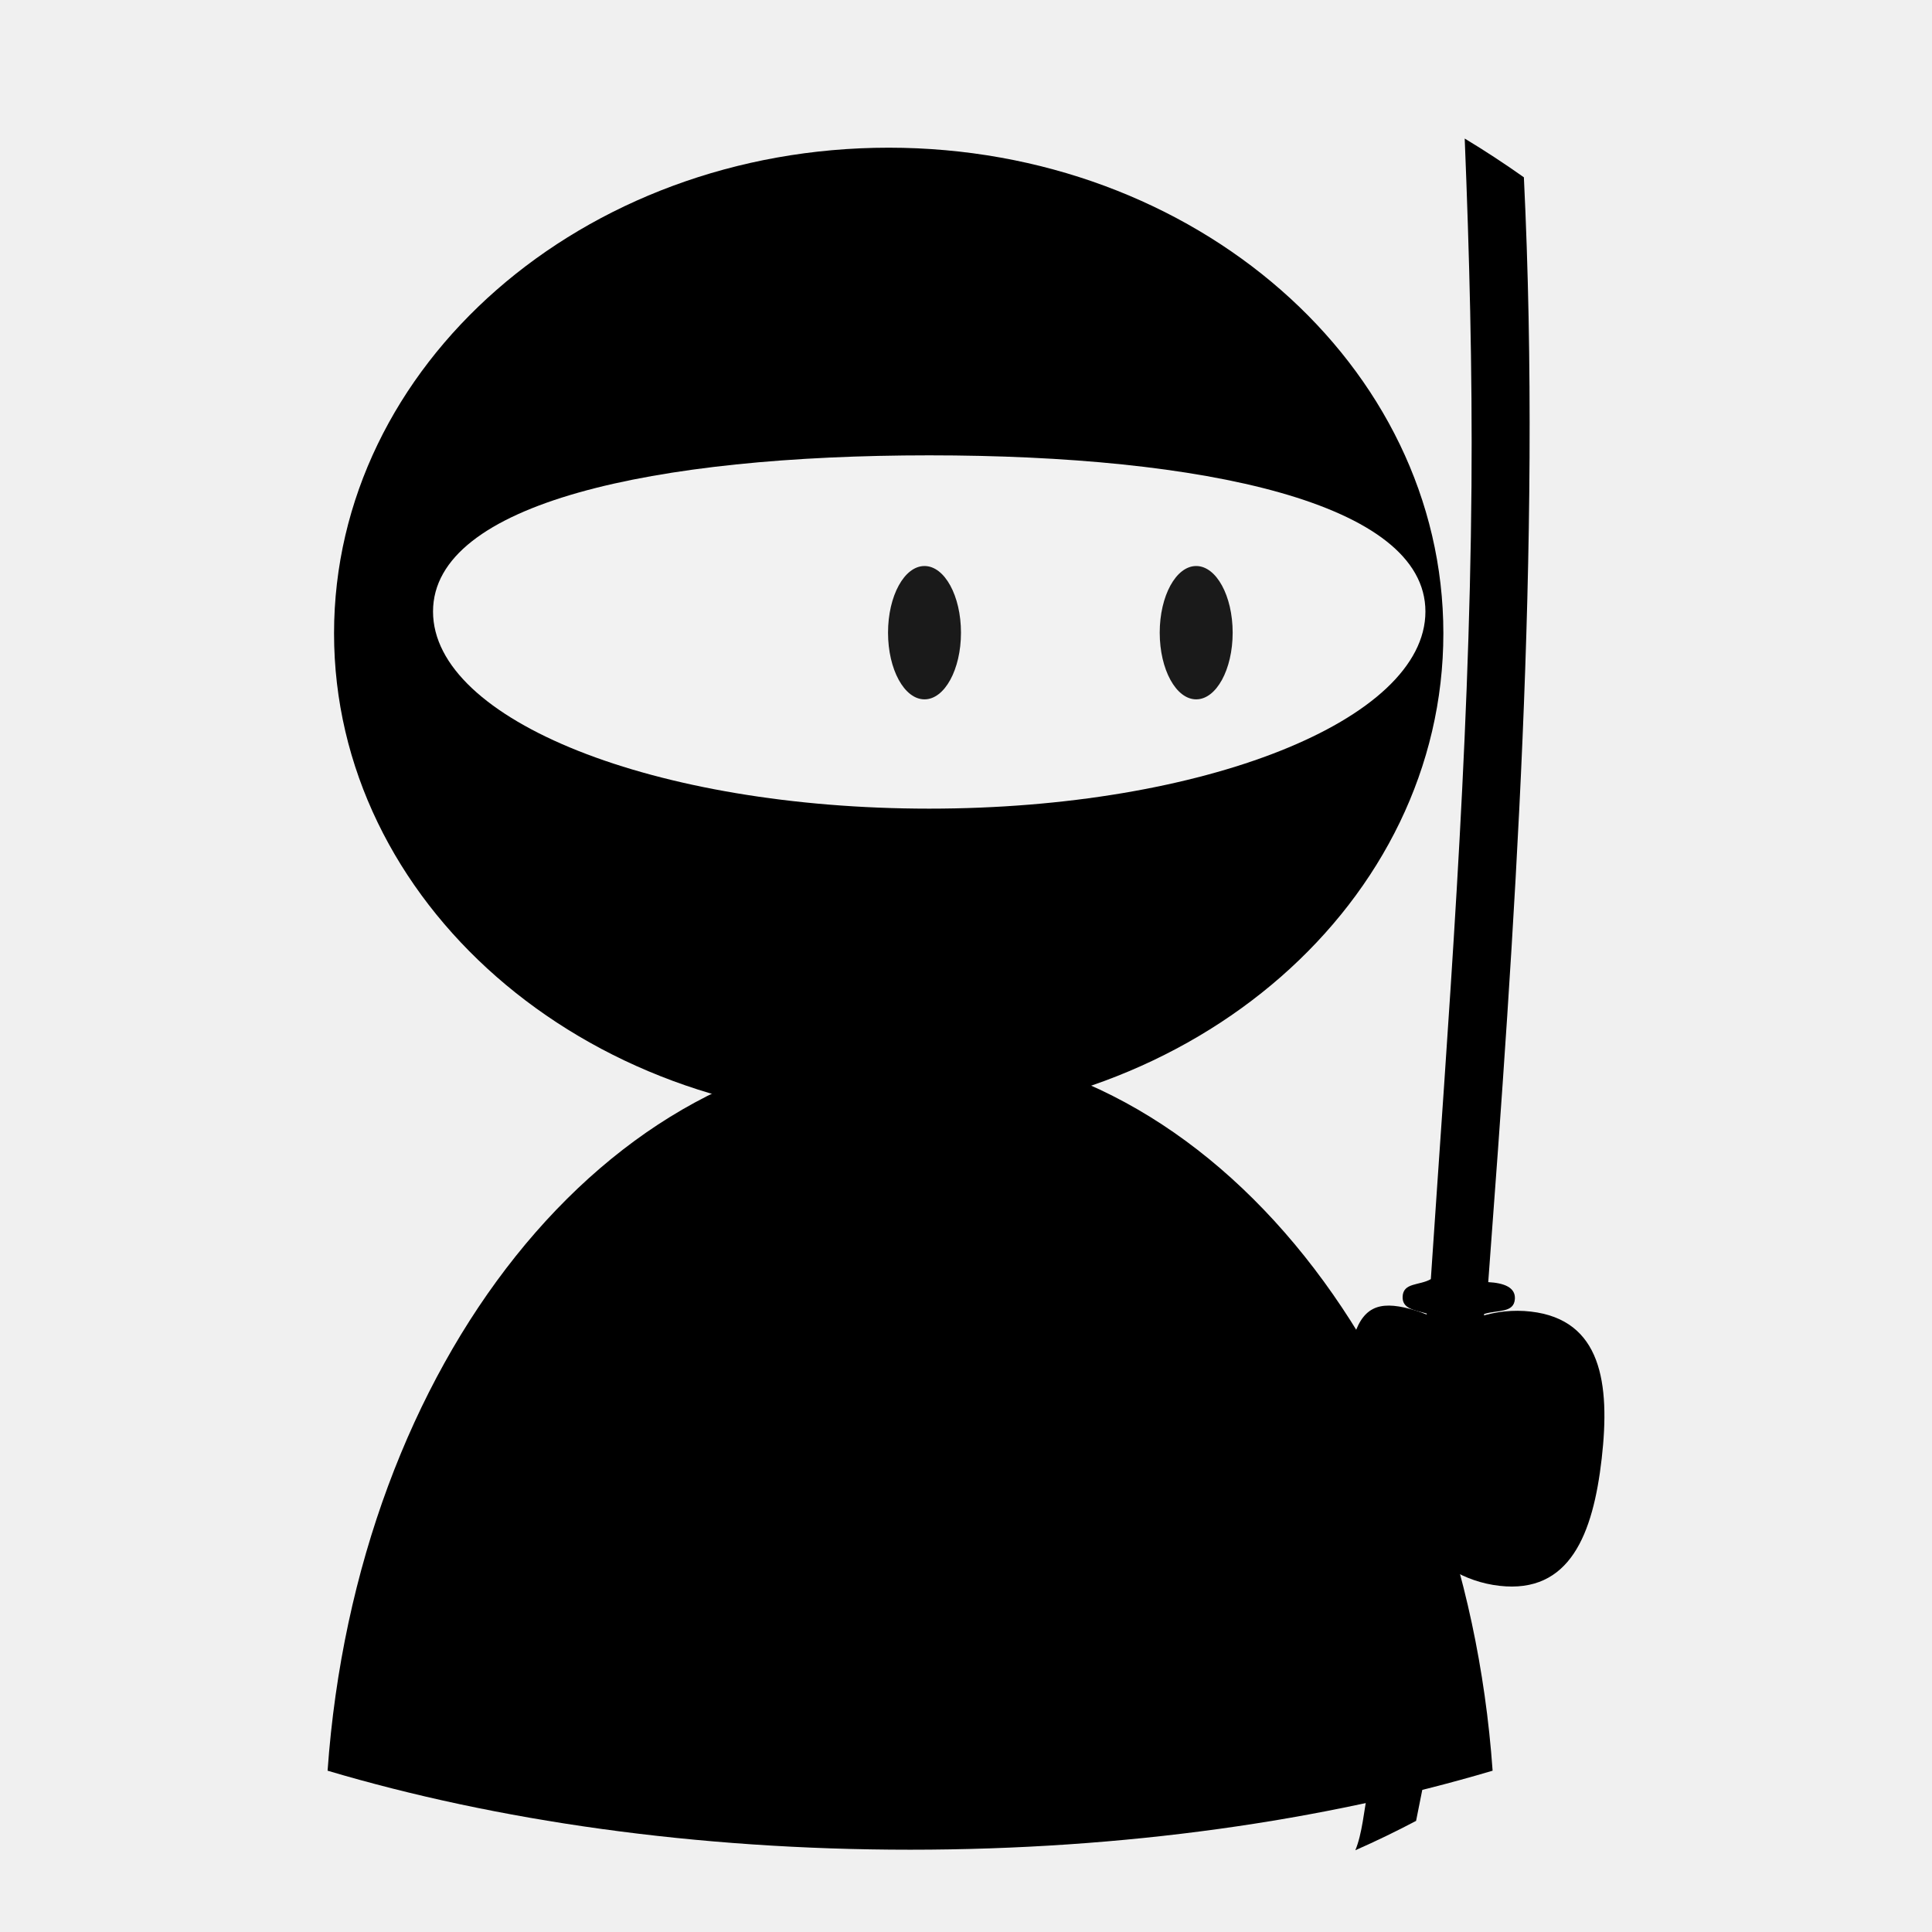
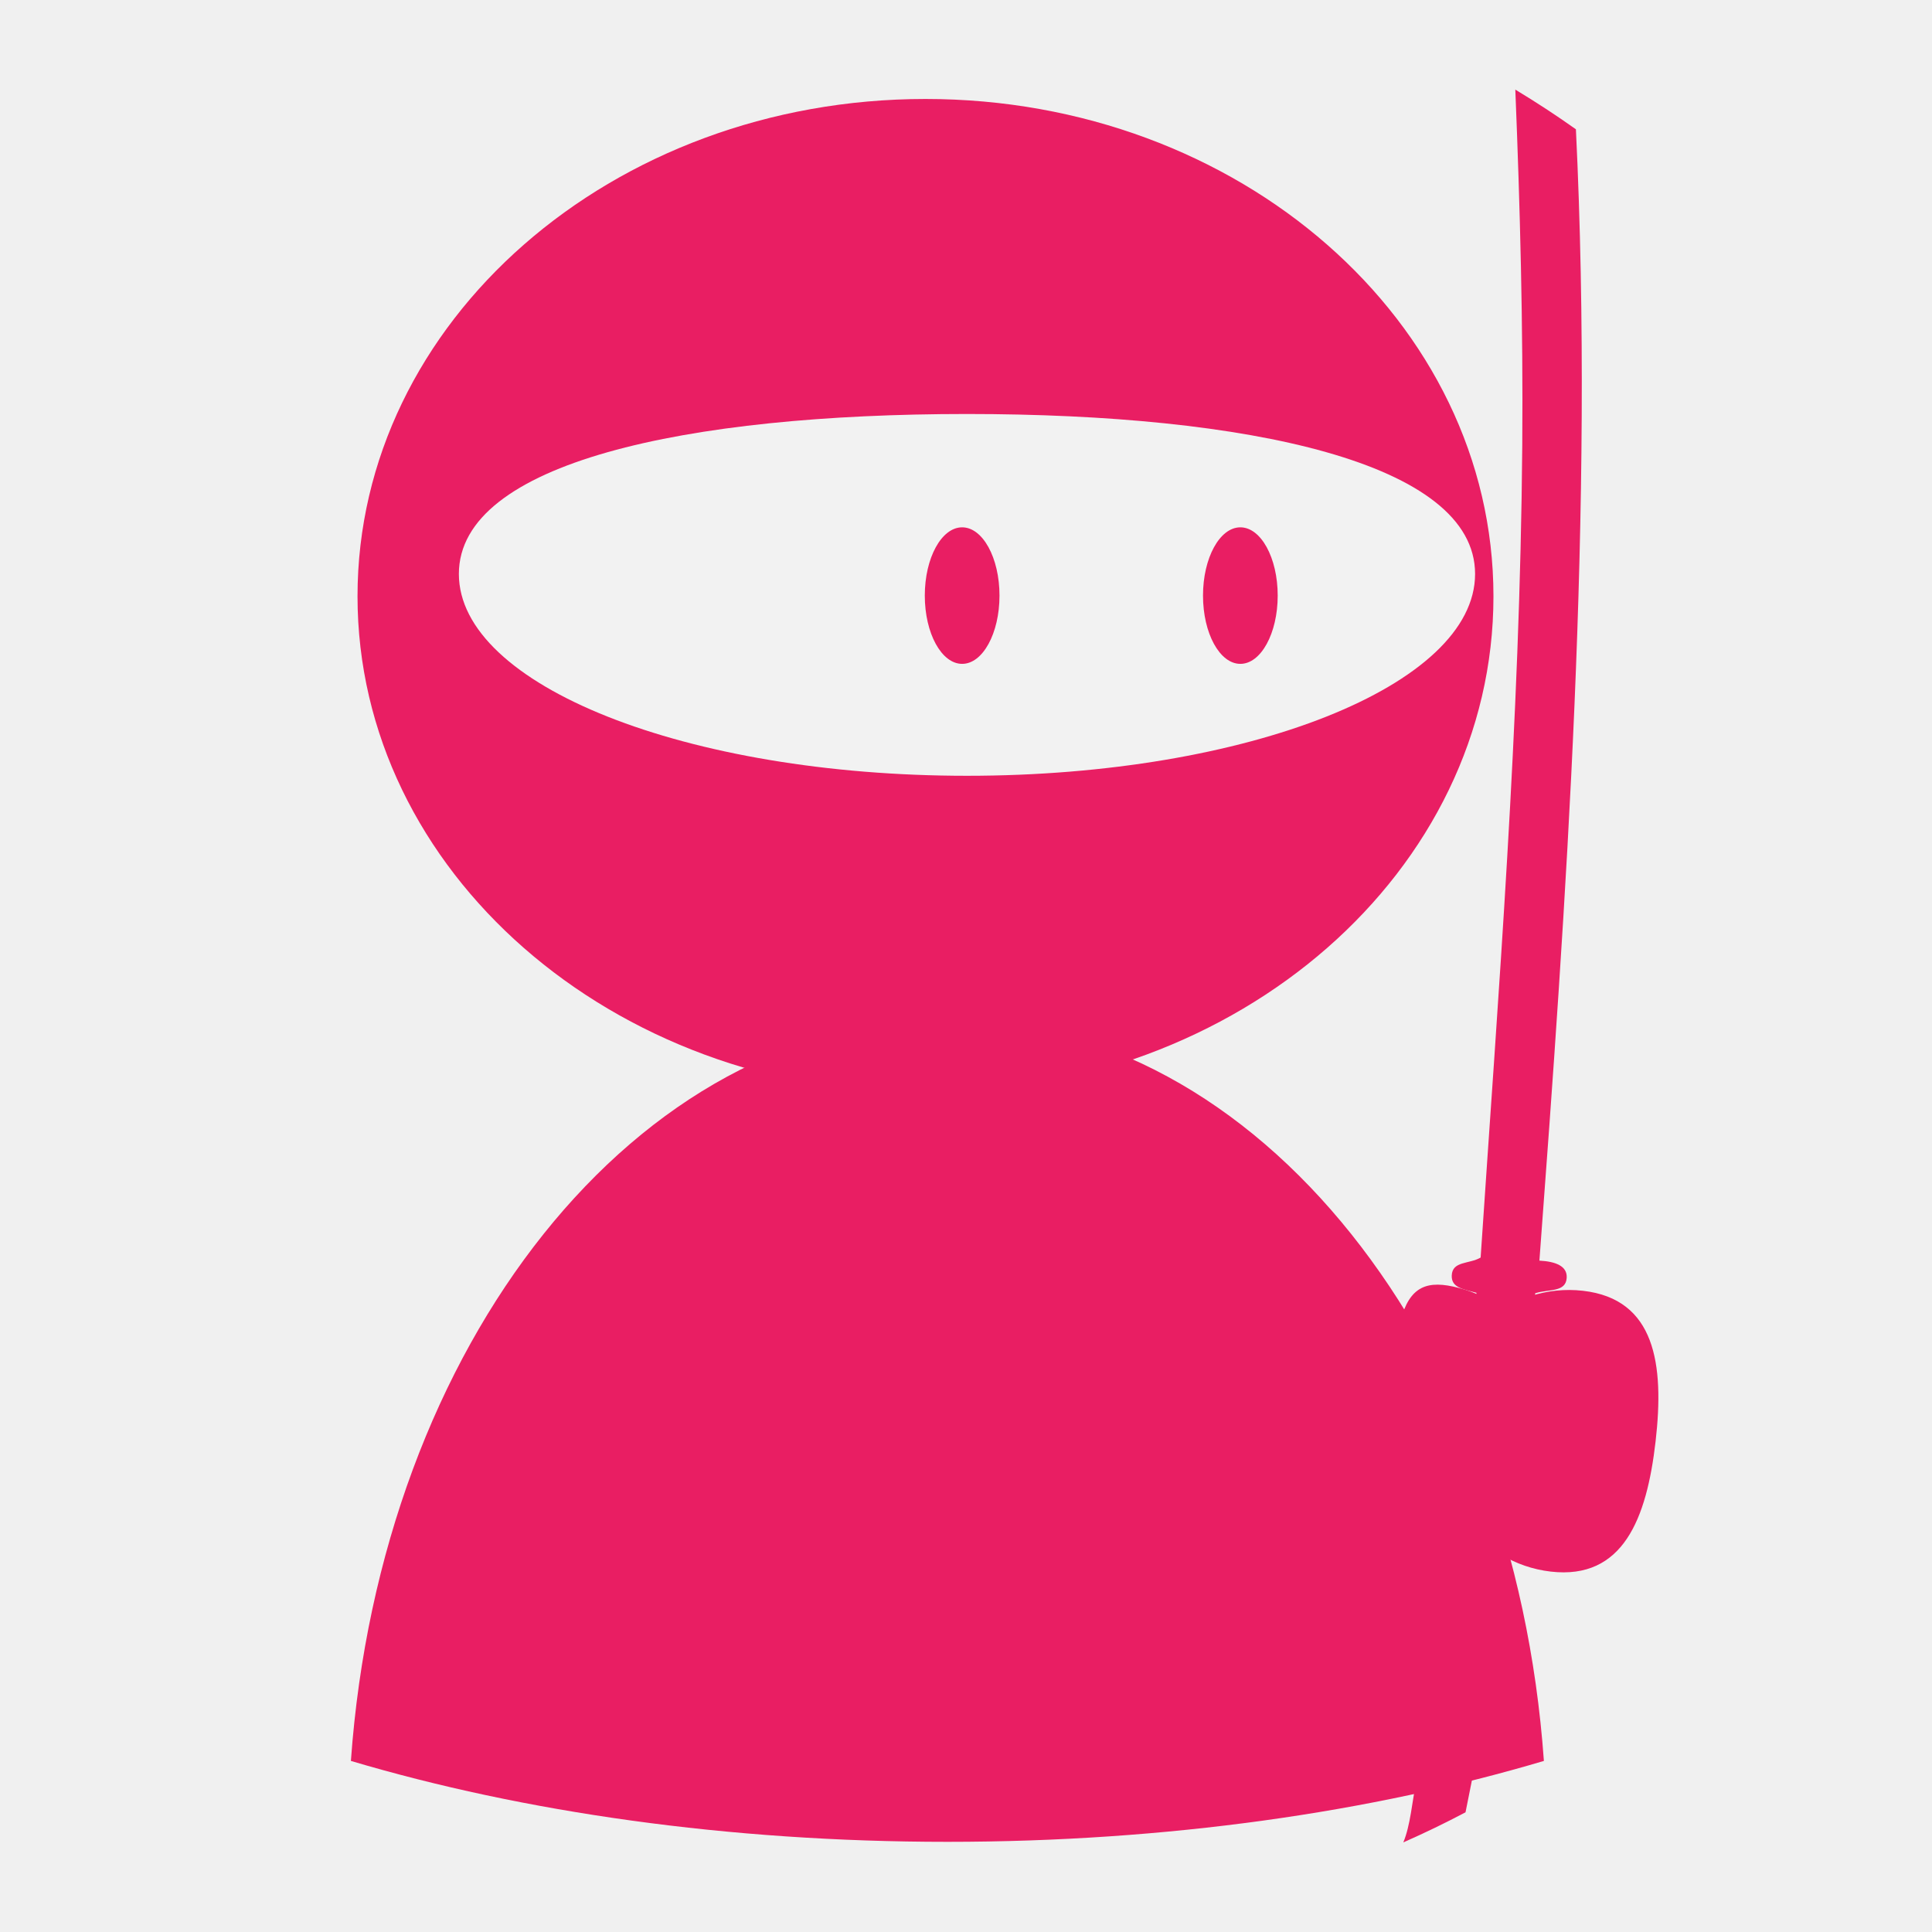
- <svg xmlns="http://www.w3.org/2000/svg" version="1.1" x="0px" y="0px" width="512px" height="512px" viewBox="0 0 512 512" enable-background="new 0 0 512 512" xml:space="preserve">
-   <g id="Layer_1" display="none">
-     <path display="inline" fill-rule="evenodd" clip-rule="evenodd" fill="#FFFFFF" d="M366,113c7.178,4.962,14.541,13.318,17,23   c3.151,12.409,4.632,39.222-1,55c-12.649,35.442-63.788,27-113,27c-51.419,0-98.476,9.042-111-28c-4.592-13.583-4.944-42.682,0-57   c3.041-8.805,15.189-21.718,24-25c18.616-6.934,55.833-3,79-3C294.344,105,347.252,100.039,366,113z M225,185   c21.666-0.599,23.167-49.252-5-42C200.454,148.032,204.004,185.58,225,185z M314,184c17.479-4.204,19.282-48.31-8-41   C285.045,148.614,291.853,189.327,314,184z" />
-     <path display="inline" fill-rule="evenodd" clip-rule="evenodd" fill="#1A1A1A" d="M220,143c28.167-7.252,26.666,41.401,5,42   C204.004,185.58,200.454,148.032,220,143z" />
-     <path display="inline" fill-rule="evenodd" clip-rule="evenodd" fill="#1A1A1A" d="M306,143c27.282-7.31,25.479,36.796,8,41   C291.853,189.327,285.045,148.614,306,143z" />
-     <path display="inline" fill-rule="evenodd" clip-rule="evenodd" fill="#1A1A1A" d="M151,325c17.231-11.103,34.555-22.111,56-29   c-51.256-27.882-104.162-81.076-87-166C132.989,65.729,189.602,14.588,258,9c92.986-7.598,165.019,57.349,171,135   c6.091,79.065-35.938,122.494-87,150c55.569,22.076,97.349,55.88,122,113c3.537,8.196,9.968,20.549,9,27   c-1.432,9.543-26.516,23.231-37,29c-43.504,23.938-90.518,41.455-155,43c-80.503,1.929-134.554-14.482-188-43   c-6.839-3.649-17.853-9.535-19-14c-2.032-7.909,5.039-21.659,8-30c10.428-29.367,25.083-50.962,43-71L151,325z M261,105   c-23.167,0-60.384-3.934-79,3c-8.811,3.282-20.959,16.195-24,25c-4.944,14.318-4.592,43.417,0,57c12.524,37.042,59.581,28,111,28   c49.212,0,100.351,8.442,113-27c5.632-15.778,4.151-42.591,1-55c-2.459-9.682-9.822-18.038-17-23   C347.252,100.039,294.344,105,261,105z" />
+ <svg xmlns="http://www.w3.org/2000/svg" viewBox="0 0 500 500">
+   <g id="Layer_1" display="none" transform="matrix(1, 0, 0, 1, -1.921606, -5.683634)">
+     <path display="inline" fill-rule="evenodd" clip-rule="evenodd" fill="#e91e63" d="M366,113c7.178,4.962,14.541,13.318,17,23 c3.151,12.409,4.632,39.222-1,55c-12.649,35.442-63.788,27-113,27c-51.419,0-98.476,9.042-111-28c-4.592-13.583-4.944-42.682,0-57 c3.041-8.805,15.189-21.718,24-25c18.616-6.934,55.833-3,79-3C294.344,105,347.252,100.039,366,113z M225,185 c21.666-0.599,23.167-49.252-5-42C200.454,148.032,204.004,185.58,225,185z M314,184c17.479-4.204,19.282-48.31-8-41 C285.045,148.614,291.853,189.327,314,184z" />
+     <path display="inline" fill-rule="evenodd" clip-rule="evenodd" fill="#e91e63" d="M220,143c28.167-7.252,26.666,41.401,5,42 C204.004,185.58,200.454,148.032,220,143z" />
+     <path display="inline" fill-rule="evenodd" clip-rule="evenodd" fill="#e91e63" d="M306,143c27.282-7.31,25.479,36.796,8,41 C291.853,189.327,285.045,148.614,306,143z" />
+     <path display="inline" fill-rule="evenodd" clip-rule="evenodd" fill="#e91e63" d="M151,325c17.231-11.103,34.555-22.111,56-29 c-51.256-27.882-104.162-81.076-87-166C132.989,65.729,189.602,14.588,258,9c92.986-7.598,165.019,57.349,171,135 c6.091,79.065-35.938,122.494-87,150c55.569,22.076,97.349,55.88,122,113c3.537,8.196,9.968,20.549,9,27 c-1.432,9.543-26.516,23.231-37,29c-43.504,23.938-90.518,41.455-155,43c-80.503,1.929-134.554-14.482-188-43 c-6.839-3.649-17.853-9.535-19-14c-2.032-7.909,5.039-21.659,8-30c10.428-29.367,25.083-50.962,43-71L151,325z M261,105 c-23.167,0-60.384-3.934-79,3c-8.811,3.282-20.959,16.195-24,25c-4.944,14.318-4.592,43.417,0,57c12.524,37.042,59.581,28,111,28 c49.212,0,100.351,8.442,113-27c5.632-15.778,4.151-42.591,1-55c-2.459-9.682-9.822-18.038-17-23 C347.252,100.039,294.344,105,261,105z" />
  </g>
-   <g id="ninja">
-     <path id="body" d="M241.186,277.322c-80.521,0-146.707,84.194-154.373,191.93c44.633,13.259,97.584,20.94,154.373,20.94   s109.74-7.682,154.372-20.94C387.892,361.517,321.705,277.322,241.186,277.322z" />
-     <ellipse id="head" fill-rule="evenodd" clip-rule="evenodd" cx="235.516" cy="167.85" rx="146.99" ry="128.71" />
-     <path id="face" fill-rule="evenodd" clip-rule="evenodd" fill="#F2F2F2" d="M377.751,162.067   c0,28.847-58.873,52.232-131.498,52.232c-72.623,0-131.497-23.385-131.497-52.232c0-28.847,58.874-41.398,131.497-41.398   C318.878,120.669,377.751,133.22,377.751,162.067z" />
-     <g id="eyes">
-       <ellipse fill="#1A1A1A" cx="245.003" cy="167.667" rx="9.666" ry="17.667" />
-       <ellipse fill="#1A1A1A" cx="317.003" cy="167.667" rx="9.666" ry="17.667" />
+   <g id="ninja" transform="matrix(1, 0, 0, 1, -1.921606, -5.683634)">
+     <g transform="matrix(1, 0, 0, 1, 5.921377, -7.84337)">
+       <path id="body" d="M 241.186 277.322 C 160.665 277.322 94.479 361.516 86.813 469.252 C 131.446 482.511 184.397 490.192 241.186 490.192 C 297.975 490.192 350.926 482.51 395.558 469.252 C 387.892 361.517 321.705 277.322 241.186 277.322 Z" style="fill: rgb(233, 30, 99);" />
+       <ellipse id="head" fill-rule="evenodd" clip-rule="evenodd" cx="235.516" cy="167.85" rx="146.99" ry="128.71" style="fill: rgb(233, 30, 99);" />
+       <path id="face" fill-rule="evenodd" clip-rule="evenodd" fill="#F2F2F2" d="M 377.751 162.067 C 377.751 190.914 318.878 214.299 246.253 214.299 C 173.63 214.299 114.756 190.914 114.756 162.067 C 114.756 133.22 173.63 120.669 246.253 120.669 C 318.878 120.669 377.751 133.22 377.751 162.067 Z" />
+       <g id="eyes">
+         <ellipse fill="#e91e63" cx="245.003" cy="167.667" rx="9.666" ry="17.667" />
+         <ellipse fill="#e91e63" cx="317.003" cy="167.667" rx="9.666" ry="17.667" />
+       </g>
+       <path id="katana" fill-rule="evenodd" clip-rule="evenodd" d="M 389.961 128.771 C 389.398 200.743 383.723 271.08 379.186 338.981 C 376.194 340.724 371.837 339.826 371.709 343.656 C 371.608 346.823 374.735 347.164 378.1 348.1 C 376.251 390.186 369.839 435.903 362.576 474.088 C 361.444 480.035 360.982 486.026 359.175 490.338 C 364.646 487.926 370.014 485.328 375.276 482.553 C 383.892 440.418 390.045 395.783 393.314 348.219 C 396.836 347.088 401.225 348.048 401.46 344.226 C 401.65 341.14 398.515 339.998 394.397 339.776 C 401.246 248.214 408.623 145.115 403.844 46.986 C 398.752 43.377 393.521 39.952 388.163 36.716 C 389.396 67.105 390.203 97.864 389.961 128.771 Z" style="fill: rgb(233, 30, 99);" />
+       <path id="hand" fill-rule="evenodd" clip-rule="evenodd" d="M 397.353 420.257 C 378.671 418.116 365.342 400.073 367.638 380.038 C 369.933 360.001 387 345.441 405.681 347.582 C 424.36 349.724 426.762 366.514 424.466 386.55 C 422.17 406.586 416.032 422.398 397.353 420.257 Z" style="fill: rgb(233, 30, 99);" />
+       <path id="thumb" fill-rule="evenodd" clip-rule="evenodd" d="M 367.415 372.63 C 359.153 370.442 355.951 364.69 358.388 355.495 C 360.826 346.302 365.367 344.672 373.628 346.862 C 381.89 349.053 388.484 353.633 386.048 362.826 C 383.612 372.021 375.676 374.82 367.415 372.63 Z" style="fill: rgb(233, 30, 99);" />
    </g>
-     <path id="katana" fill-rule="evenodd" clip-rule="evenodd" d="M389.961,128.771c-0.563,71.972-6.238,142.309-10.775,210.21   c-2.992,1.743-7.349,0.845-7.477,4.675c-0.101,3.167,3.026,3.508,6.391,4.444c-1.849,42.086-8.261,87.803-15.524,125.988   c-1.132,5.947-1.594,11.938-3.401,16.25c5.471-2.412,10.839-5.01,16.101-7.785c8.616-42.135,14.769-86.77,18.038-134.334   c3.522-1.131,7.911-0.171,8.146-3.993c0.19-3.086-2.945-4.228-7.063-4.45c6.849-91.562,14.226-194.661,9.447-292.79   c-5.092-3.609-10.323-7.034-15.681-10.27C389.396,67.105,390.203,97.864,389.961,128.771z" />
-     <path id="hand" fill-rule="evenodd" clip-rule="evenodd" d="M397.353,420.257c-18.682-2.141-32.011-20.184-29.715-40.219   c2.295-20.037,19.362-34.597,38.043-32.456c18.679,2.142,21.081,18.932,18.785,38.968S416.032,422.398,397.353,420.257z" />
-     <path id="thumb" fill-rule="evenodd" clip-rule="evenodd" d="M367.415,372.63c-8.262-2.188-11.464-7.94-9.027-17.135   c2.438-9.193,6.979-10.823,15.24-8.633c8.262,2.191,14.856,6.771,12.42,15.964C383.612,372.021,375.676,374.82,367.415,372.63z" />
  </g>
</svg>
